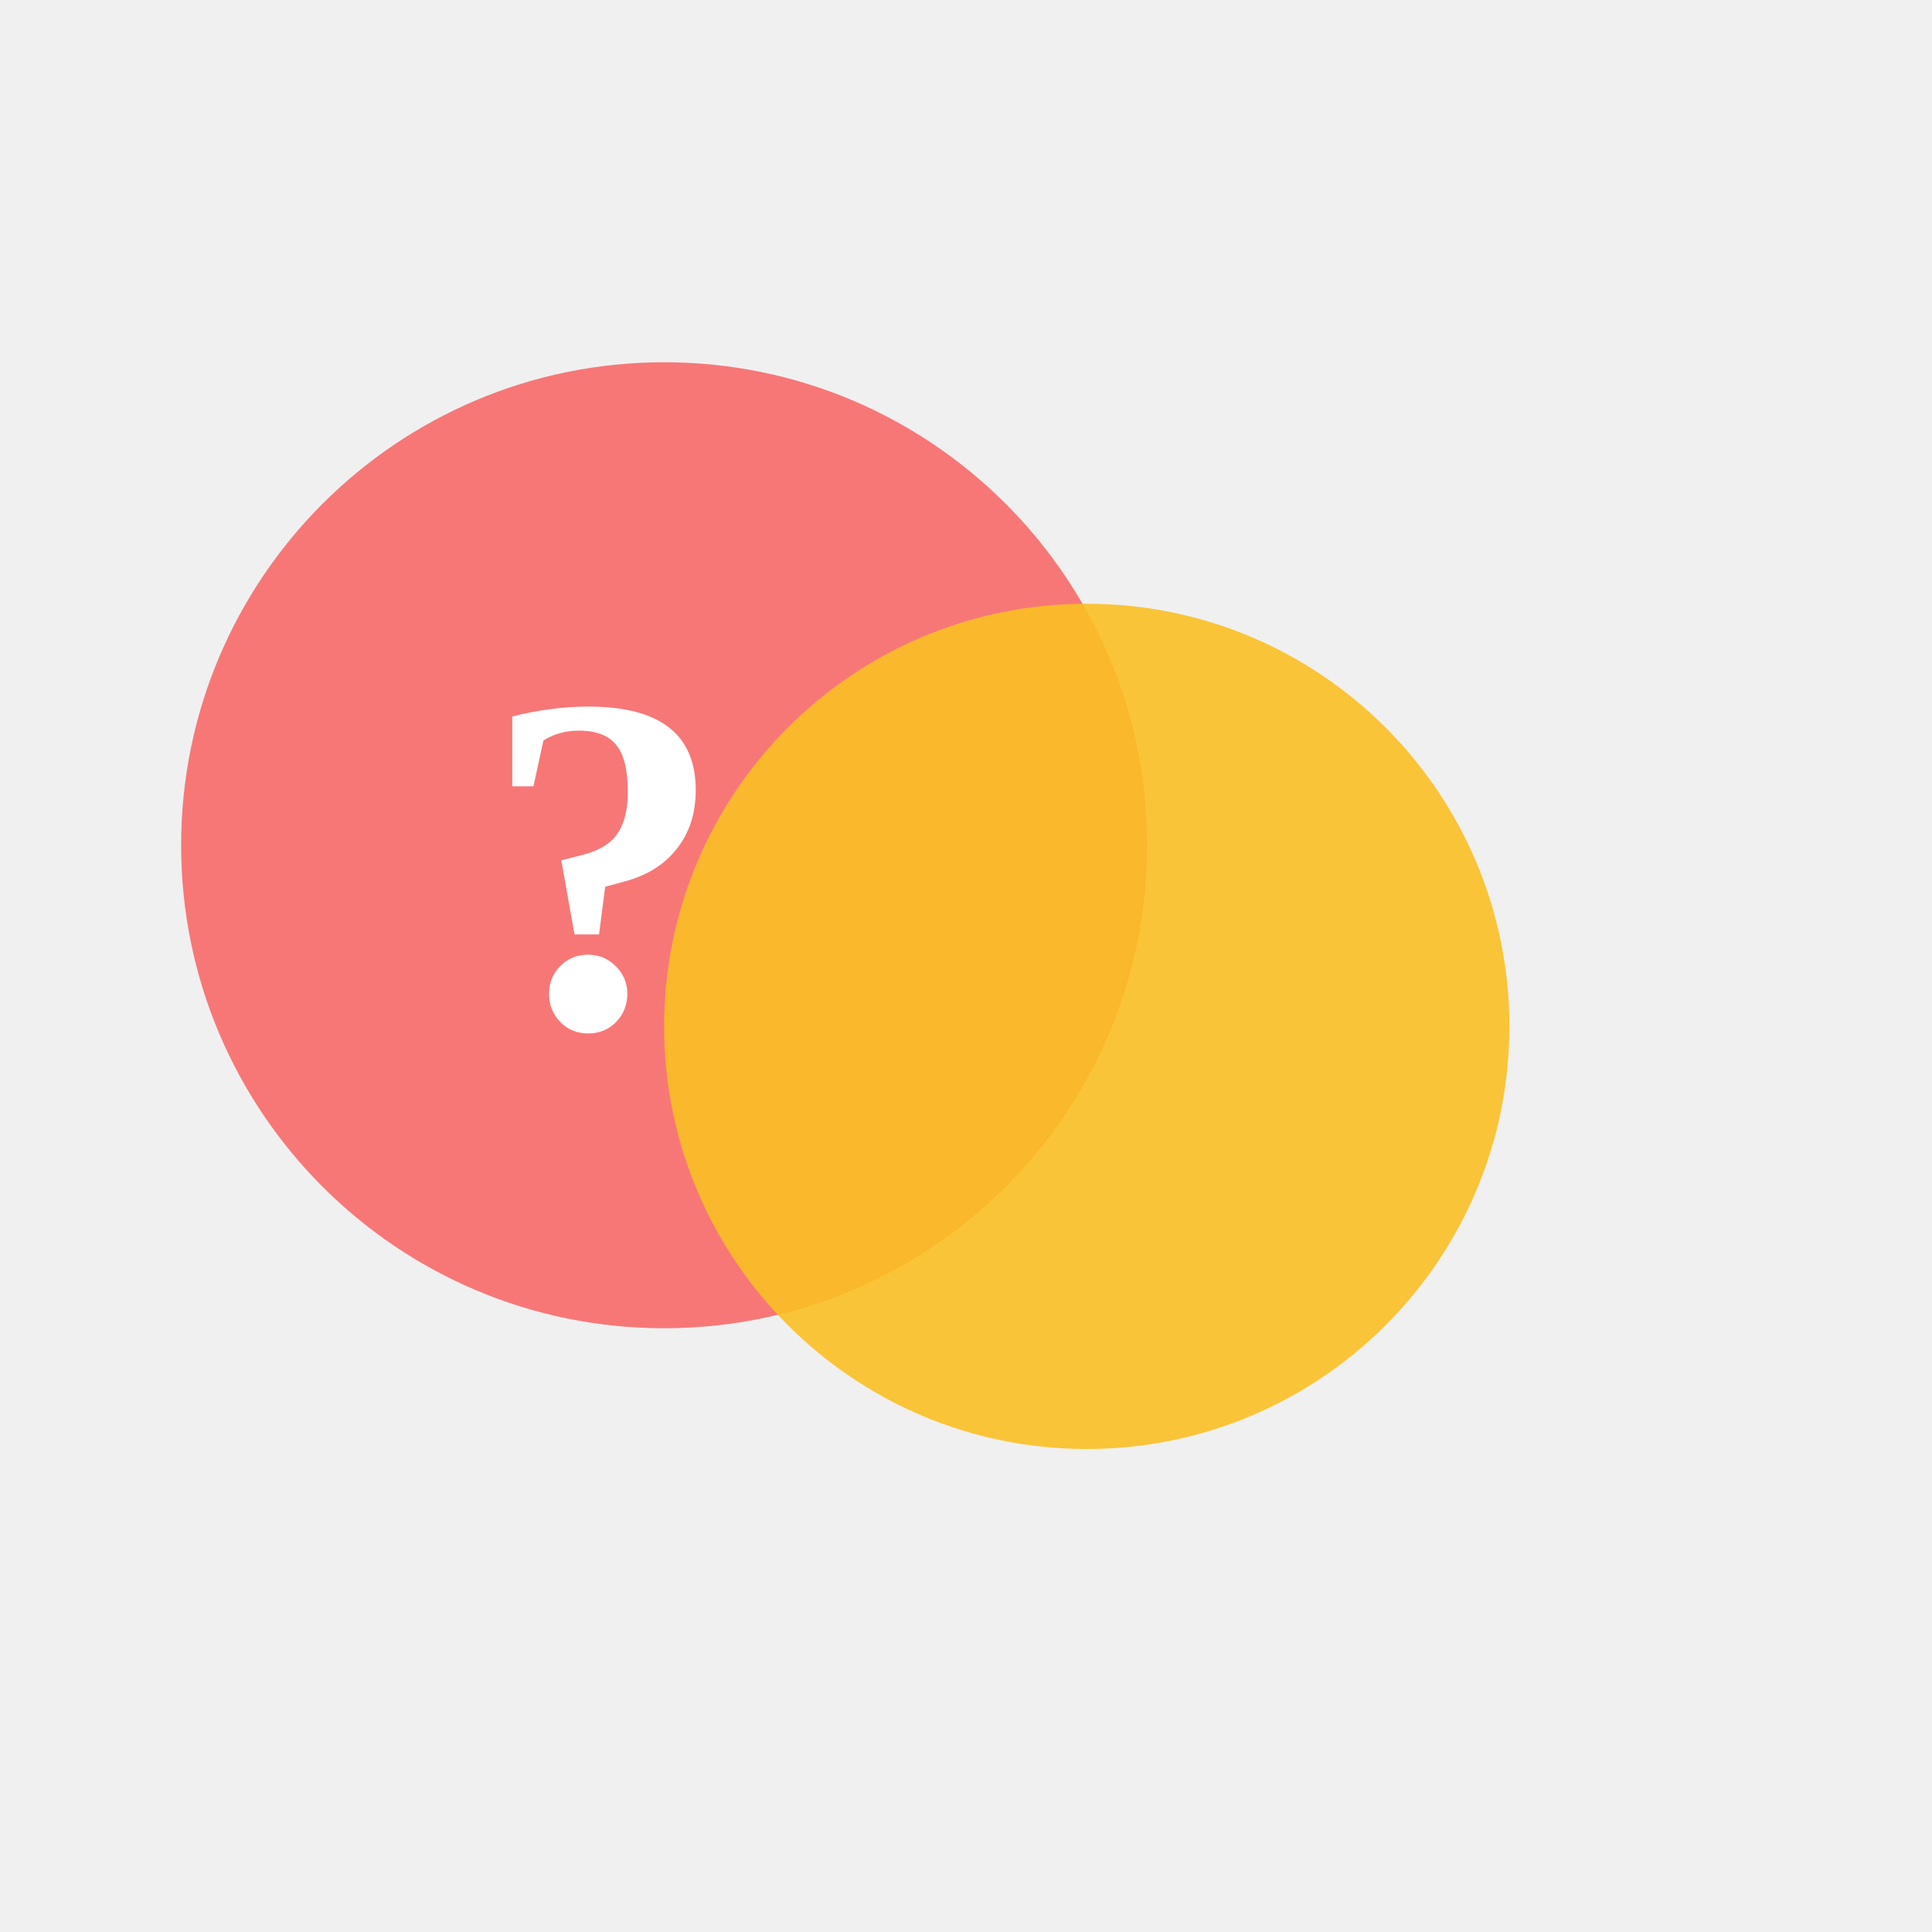
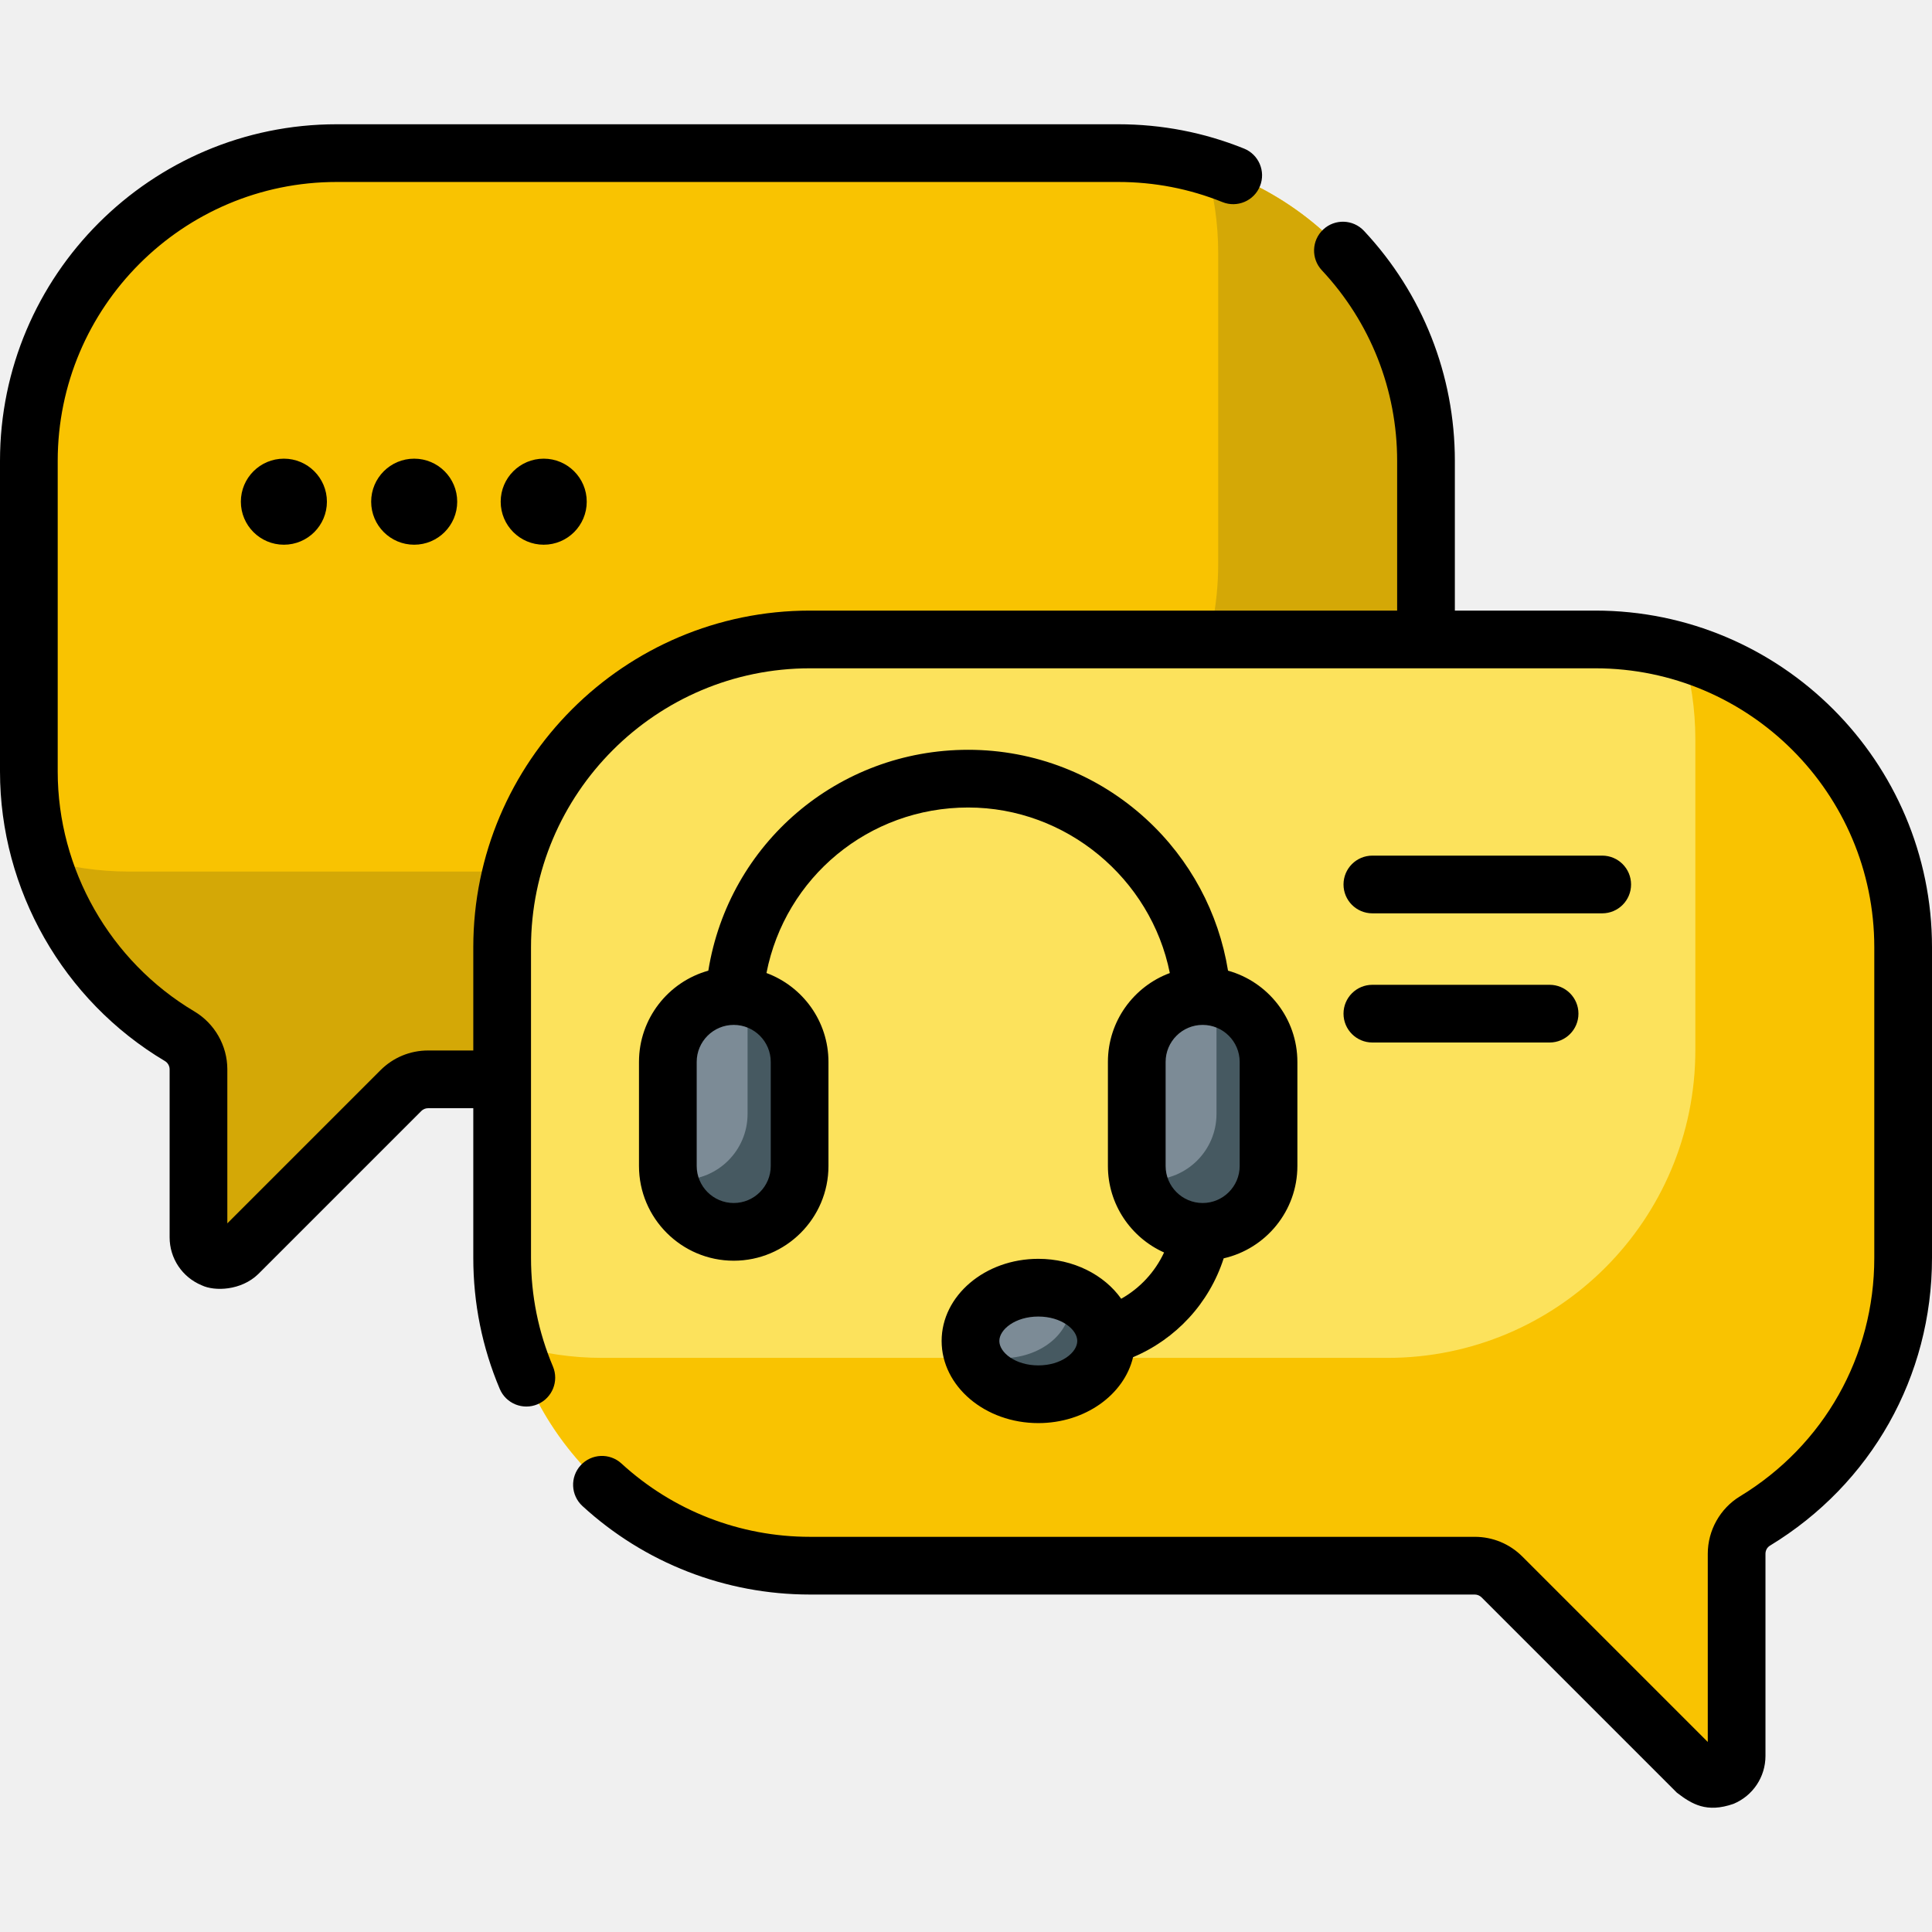
- <svg xmlns="http://www.w3.org/2000/svg" viewBox="0 0 64 64" fill="none">
-   <circle cx="22" cy="28" r="16" fill="#F87171" opacity="0.95" />
-   <circle cx="36" cy="34" r="14" fill="#FBBF24" opacity="0.9" />
-   <text x="20" y="34" font-size="16" font-weight="bold" fill="white" text-anchor="middle">?</text>
+ <svg xmlns="http://www.w3.org/2000/svg" id="Capa_1" enable-background="new 0 0 512 512" height="512" viewBox="0 0 512 512" width="512">
+   <g>
+     <g>
+       <path d="m296.334 40.577h-207.116c-45.051 0-81.571 36.521-81.571 81.571v82.318c0 29.841 16.034 55.924 39.949 70.142 3.096 1.841 5.003 5.164 5.003 8.766v44.523c0 5.45 6.59 8.18 10.444 4.326l43.199-43.199c1.912-1.912 4.506-2.986 7.21-2.986h182.884c45.051 0 81.571-36.521 81.571-81.571v-82.318c-.002-45.051-36.523-81.572-81.573-81.572z" fill="#f9c301" />
+     </g>
+     <g>
+       <path d="m319.484 43.93c2.169 7.341 3.353 15.105 3.353 23.15v82.318c0 45.05-36.521 81.571-81.571 81.571h-207.117c-8.05 0-15.82-1.185-23.166-3.358 5.885 19.906 19.163 36.636 36.653 47.021 3.082 1.83 4.962 5.156 4.962 8.741v44.524c0 5.45 6.59 8.18 10.444 4.326l43.199-43.199c1.912-1.912 4.506-2.986 7.21-2.986h182.884c45.051 0 81.571-36.521 81.571-81.571v-82.318c-.001-37.007-24.652-68.239-58.422-78.219z" fill="#d4a806" />
+     </g>
+     <g>
+       <path d="m422.782 169.461h-208.136c-45.051 0-81.571 36.521-81.571 81.571v82.318c0 45.051 36.521 81.571 81.571 81.571h176.176c2.704 0 5.298 1.074 7.21 2.986l51.749 51.749c3.854 3.854 10.444 1.124 10.444-4.326v-53.569c0-3.536 1.823-6.835 4.845-8.671 23.546-14.305 39.283-40.177 39.283-69.741v-82.318c0-45.05-36.521-81.57-81.571-81.57z" fill="#fce25c" />
+     </g>
+     <g>
+       <path d="m445.932 172.814c2.17 7.341 3.353 15.105 3.353 23.15v82.318c0 45.051-36.521 81.571-81.571 81.571h-208.136c-8.044 0-15.809-1.183-23.15-3.353 9.98 33.771 41.212 58.421 78.218 58.421h176.176c2.704 0 5.298 1.074 7.21 2.986l51.749 51.749c3.854 3.854 10.444 1.124 10.444-4.326v-53.569c0-3.536 1.823-6.835 4.845-8.671 23.546-14.305 39.283-40.177 39.283-69.741v-82.318c0-37.005-24.651-68.237-58.421-78.217z" fill="#f9c301" />
+     </g>
+     <g>
+       <path d="m194.78 326.457h-.672c-9.457 0-17.124-7.667-17.124-17.124v-28.247c0-9.457 7.667-17.124 17.124-17.124h.672c9.457 0 17.124 7.667 17.124 17.124v28.247c0 9.457-7.667 17.124-17.124 17.124z" fill="#7c8b96" />
+     </g>
+     <g>
+       <path d="m319.05 326.457h-.672c-9.457 0-17.124-7.667-17.124-17.124v-28.247c0-9.457 7.667-17.124 17.124-17.124h.672c9.457 0 17.124 7.667 17.124 17.124v28.247c0 9.457-7.667 17.124-17.124 17.124z" fill="#7c8b96" />
+     </g>
+     <g>
+       <path d="m197.786 264.29c.21 1.082.328 2.198.328 3.341v27.575c0 9.643-7.817 17.46-17.46 17.46-1.144 0-2.259-.118-3.341-.328 1.56 8.043 8.633 14.118 17.132 14.118 9.643 0 17.46-7.817 17.46-17.46v-27.575c-.001-8.498-6.076-15.571-14.119-17.131z" fill="#465961" />
+     </g>
+     <g>
+       <path d="m322.056 264.29c.21 1.082.328 2.198.328 3.341v27.575c0 9.643-7.817 17.46-17.46 17.46-1.144 0-2.259-.118-3.341-.328 1.56 8.043 8.633 14.118 17.132 14.118 9.643 0 17.46-7.817 17.46-17.46v-27.575c-.001-8.498-6.076-15.571-14.119-17.131z" fill="#465961" />
+     </g>
+     <g>
+       <ellipse cx="275.16" cy="355.37" fill="#7c8b96" rx="17.972" ry="14.12" />
+     </g>
+     <g>
+       <path d="m283.131 342.728c.282.993.443 2.023.443 3.083 0 7.798-8.047 14.12-17.972 14.12-2.867 0-5.566-.541-7.971-1.479 1.792 6.314 8.953 11.038 17.53 11.038 9.926 0 17.972-6.322 17.972-14.12-.001-5.546-4.081-10.332-10.002-12.642z" fill="#465961" />
+     </g>
+     <g>
+       <path d="m422.782 161.813h-37.23v-39.665c0-22.73-8.552-44.383-24.081-60.968-2.887-3.084-7.727-3.242-10.809-.355-3.083 2.887-3.242 7.726-.355 10.808 12.865 13.741 19.951 31.681 19.951 50.515v39.665h-155.612c-49.195 0-89.218 40.024-89.218 89.219v27.358h-11.978c-4.765 0-9.246 1.856-12.617 5.226l-40.588 40.588v-40.83c0-6.255-3.349-12.133-8.742-15.339-22.334-13.279-36.209-37.637-36.209-63.568v-82.319c0-40.762 33.162-73.924 73.924-73.924h207.116c9.554 0 18.847 1.793 27.621 5.331 3.917 1.577 8.373-.317 9.952-4.233 1.579-3.917-.316-8.373-4.233-9.952-10.599-4.274-21.817-6.44-33.34-6.44h-207.116c-49.195 0-89.218 40.023-89.218 89.218v82.319c0 31.298 16.74 60.693 43.687 76.714.78.464 1.264 1.304 1.264 2.194v44.522c0 5.587 3.335 10.578 8.497 12.717 3.445 1.656 10.479 1.417 15.001-2.983l43.198-43.199c.482-.482 1.122-.747 1.803-.747h11.978v39.665c0 12.042 2.36 23.727 7.014 34.731 1.645 3.889 6.132 5.706 10.022 4.064 3.89-1.645 5.709-6.132 4.065-10.022-3.852-9.108-5.806-18.788-5.806-28.772v-82.318c0-40.763 33.162-73.925 73.924-73.925h208.135c40.762 0 73.924 33.162 73.924 73.925v82.318c0 26.032-13.311 49.66-35.608 63.206-5.255 3.193-8.52 9.02-8.52 15.206v49.876l-49.138-49.139c-3.37-3.37-7.851-5.226-12.617-5.226h-176.177c-18.551 0-36.29-6.9-49.951-19.428-3.112-2.853-7.949-2.645-10.805.467-2.855 3.113-2.646 7.95.467 10.805 16.489 15.123 37.899 23.451 60.288 23.451h176.176c.671 0 1.328.272 1.802.747l51.749 51.749c3.996 3.071 7.902 5.445 15 2.983 5.162-2.139 8.497-7.13 8.497-12.717v-53.569c0-.879.448-1.698 1.168-2.135 26.903-16.343 42.963-44.857 42.963-76.277v-82.318c0-49.195-40.023-89.219-89.218-89.219z" />
+       <path d="m297.13 344.186c-4.484-6.336-12.653-10.584-21.97-10.584-14.127 0-25.619 9.765-25.619 21.768 0 12.002 11.493 21.767 25.619 21.767 12.396 0 22.761-7.519 25.116-17.471 11.28-4.751 20.16-14.218 24.014-26.195 11.168-2.543 19.531-12.547 19.531-24.475v-27.575c0-11.515-7.794-21.237-18.382-24.185-2.492-15.359-10.04-29.452-21.611-40.103-12.911-11.885-29.691-18.43-47.249-18.43-34.551 0-63.45 24.887-68.867 58.534-10.584 2.95-18.375 12.671-18.375 24.183v27.575c0 13.844 11.263 25.107 25.107 25.107s25.107-11.263 25.107-25.107v-27.575c0-10.795-6.849-20.02-16.429-23.56 4.958-25.335 27.105-43.863 53.457-43.863 26.018 0 48.444 18.852 53.437 43.871-9.57 3.545-16.409 12.764-16.409 23.552v27.575c0 10.204 6.122 19 14.884 22.923-2.431 5.224-6.43 9.491-11.361 12.268zm-21.97 17.658c-6.085 0-10.325-3.411-10.325-6.473s4.24-6.474 10.325-6.474 10.326 3.412 10.326 6.474-4.242 6.473-10.326 6.473zm-70.903-52.847c0 5.411-4.402 9.813-9.813 9.813s-9.813-4.402-9.813-9.813v-27.575c0-5.411 4.402-9.813 9.813-9.813s9.813 4.402 9.813 9.813zm104.644-27.575c0-5.411 4.402-9.813 9.813-9.813s9.813 4.402 9.813 9.813v27.575c0 5.411-4.402 9.813-9.813 9.813s-9.813-4.402-9.813-9.813z" />
+       <path d="m363.692 242.043h60.911c4.223 0 7.647-3.423 7.647-7.647s-3.424-7.647-7.647-7.647h-60.911c-4.223 0-7.647 3.423-7.647 7.647s3.424 7.647 7.647 7.647z" />
+       <path d="m363.692 276.276h46.967c4.223 0 7.647-3.423 7.647-7.647s-3.424-7.647-7.647-7.647h-46.967c-4.223 0-7.647 3.423-7.647 7.647s3.424 7.647 7.647 7.647z" />
+       <circle cx="75.233" cy="132.953" r="11.401" />
+       <circle cx="109.763" cy="132.953" r="11.401" />
+       <circle cx="144.09" cy="132.953" r="11.401" />
+     </g>
+   </g>
</svg>
